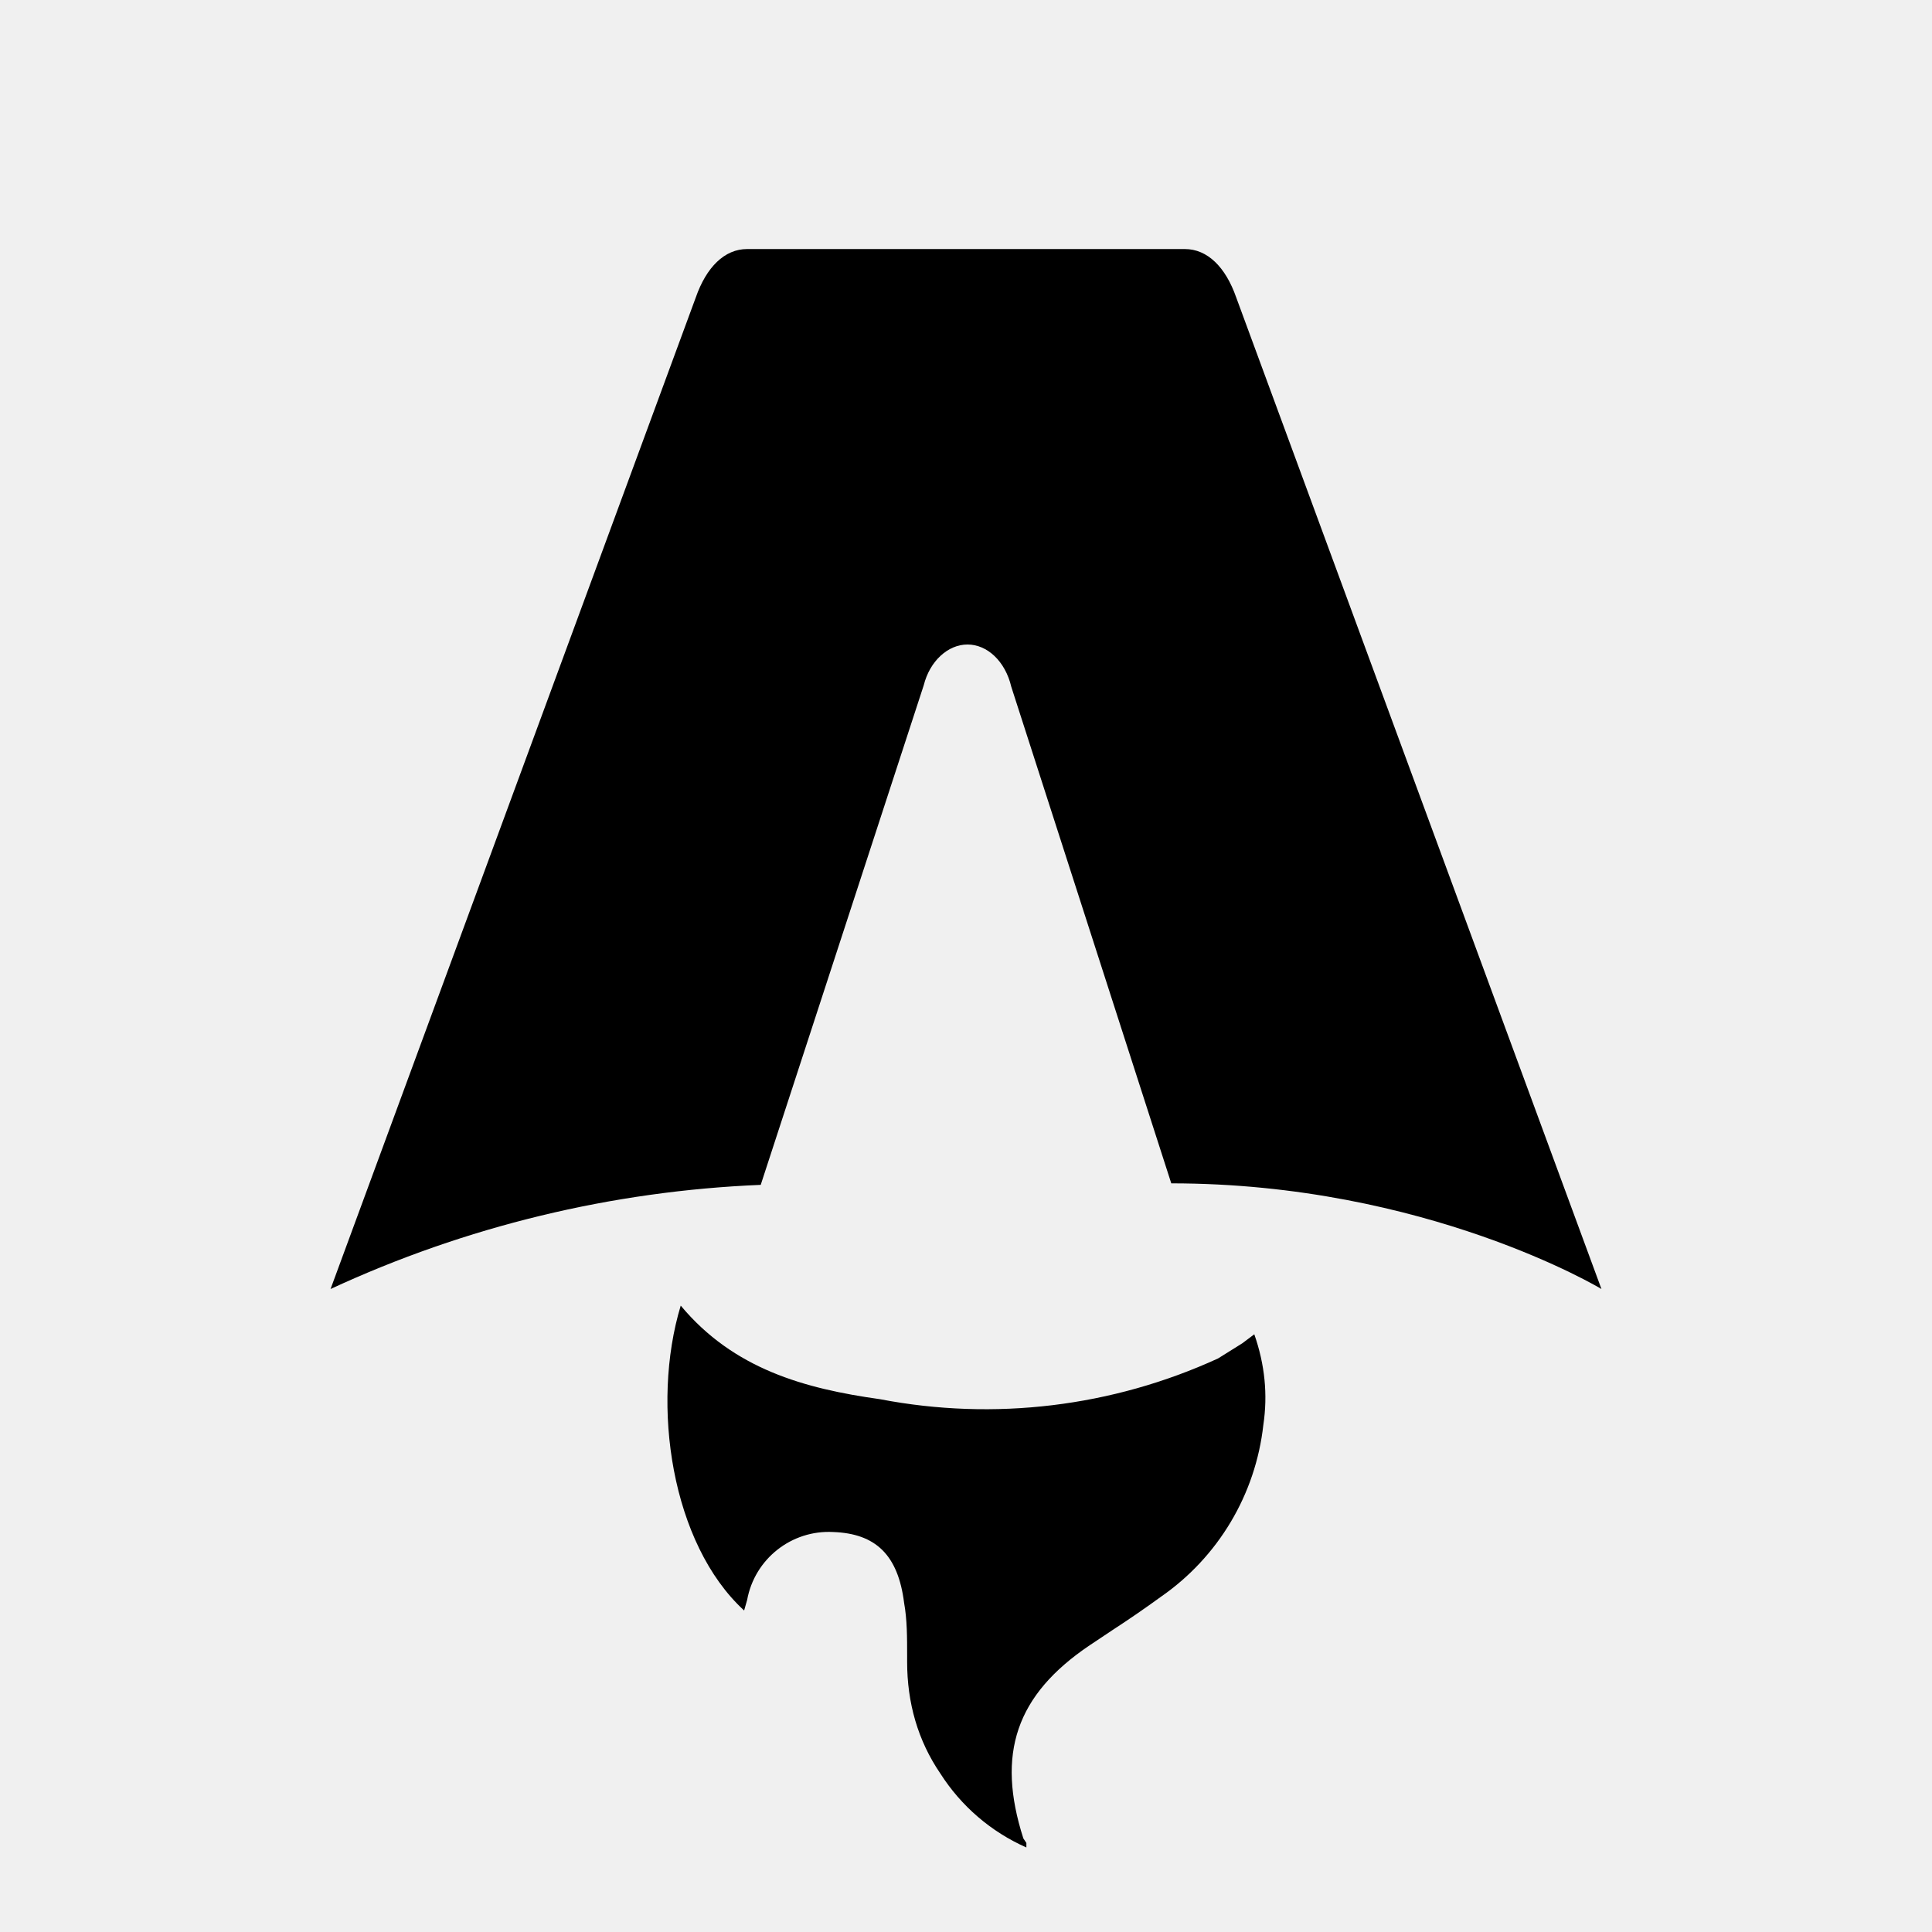
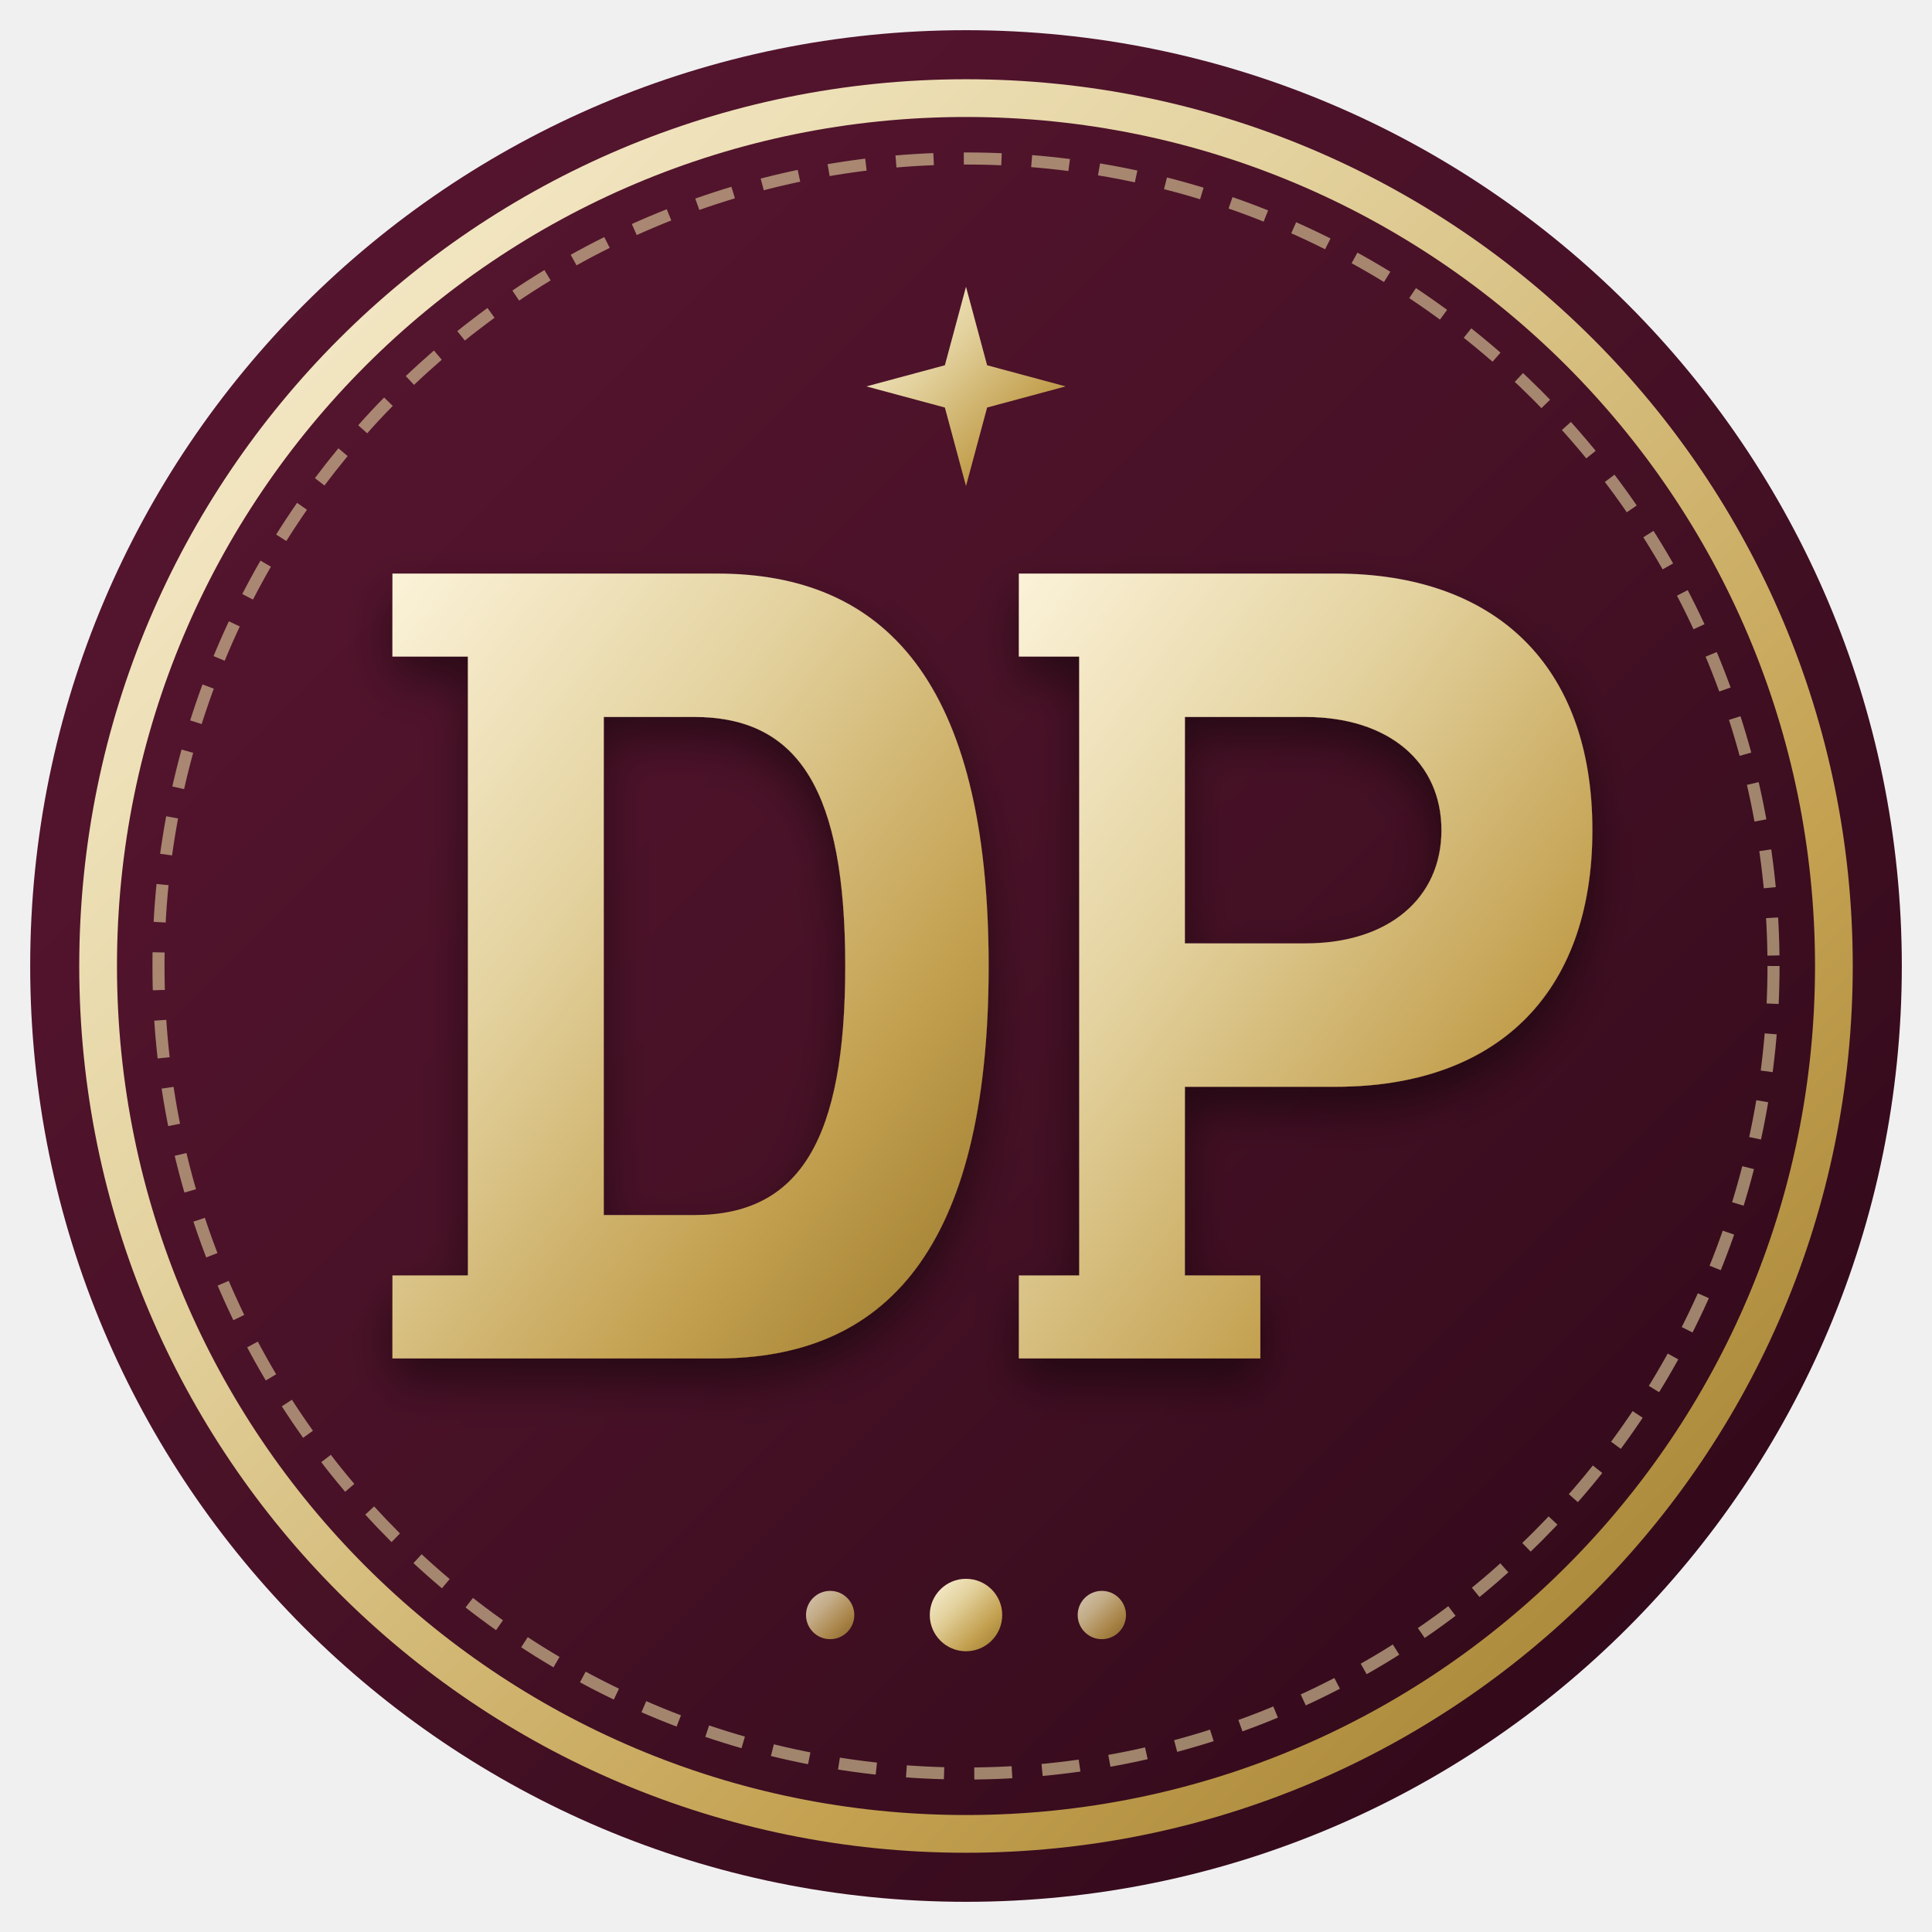
- <svg xmlns="http://www.w3.org/2000/svg" fill="none" viewBox="0 0 128 128">
-   <path d="M50.4 78.5a75.1 75.1 0 0 0-28.5 6.9l24.2-65.7c.7-2 1.9-3.2 3.4-3.2h29c1.5 0 2.7 1.2 3.4 3.2l24.2 65.7s-11.6-7-28.5-7L67 45.5c-.4-1.7-1.6-2.8-2.9-2.8-1.3 0-2.5 1.1-2.9 2.7L50.4 78.5Zm-1.1 28.2Zm-4.2-20.2c-2 6.6-.6 15.8 4.2 20.2a17.5 17.5 0 0 1 .2-.7 5.5 5.5 0 0 1 5.7-4.5c2.8.1 4.3 1.5 4.7 4.7.2 1.1.2 2.3.2 3.5v.4c0 2.7.7 5.2 2.2 7.4a13 13 0 0 0 5.7 4.9v-.3l-.2-.3c-1.8-5.6-.5-9.5 4.4-12.8l1.5-1a73 73 0 0 0 3.2-2.2 16 16 0 0 0 6.8-11.4c.3-2 .1-4-.6-6l-.8.6-1.6 1a37 37 0 0 1-22.4 2.7c-5-.7-9.7-2-13.2-6.2Z" />
-   <style>
-         path { fill: #000; }
-         @media (prefers-color-scheme: dark) {
-             path { fill: #FFF; }
-         }
-     </style>
+ <svg xmlns="http://www.w3.org/2000/svg" viewBox="0 0 128 128" width="128" height="128">
+   <defs>
+     <linearGradient id="bgGrad" x1="0%" y1="0%" x2="100%" y2="100%">
+       <stop offset="0%" stop-color="#5a1631" />
+       <stop offset="50%" stop-color="#471126" />
+       <stop offset="100%" stop-color="#2b0716" />
+     </linearGradient>
+     <linearGradient id="goldGrad" x1="0%" y1="0%" x2="100%" y2="100%">
+       <stop offset="0%" stop-color="#fbf2d8" />
+       <stop offset="35%" stop-color="#e4d3a0" />
+       <stop offset="70%" stop-color="#c4a252" />
+       <stop offset="100%" stop-color="#9b792b" />
+     </linearGradient>
+     <filter id="glow" x="-20%" y="-20%" width="140%" height="140%">
+       <feDropShadow dx="0" dy="1.5" stdDeviation="1.5" flood-color="#000000" flood-opacity="0.45" />
+     </filter>
+   </defs>
+   <circle cx="64" cy="64" r="62" fill="url(#bgGrad)" />
+   <circle cx="64" cy="64" r="57.5" fill="none" stroke="url(#goldGrad)" stroke-width="2.5" />
+   <circle cx="64" cy="64" r="53.5" fill="none" stroke="#e4d3a0" stroke-width="0.8" stroke-dasharray="2.5 2" opacity="0.6" />
+   <g fill="url(#goldGrad)">
+     <path d="M 64 19 L 65.4 24.2 L 70.6 25.6 L 65.4 27 L 64 32.2 L 62.6 27 L 57.4 25.6 L 62.6 24.2 Z" />
+     <circle cx="55" cy="107" r="1.6" opacity="0.8" />
+     <circle cx="64" cy="107" r="2.4" />
+     <circle cx="73" cy="107" r="1.6" opacity="0.8" />
+   </g>
+   <g fill="url(#goldGrad)" filter="url(#glow)" fill-rule="evenodd">
+     <path d="M 26 38 L 47.5 38 C 58.5 38 65.5 45 65.5 64 C 65.5 83 58.5 90 47.5 90 L 26 90 L 26 84.5 L 31 84.5 L 31 43.5 L 26 43.5 Z M 40 47.5 L 46 47.5 C 53 47.5 56 52.5 56 64 C 56 75.5 53 80.5 46 80.5 L 40 80.5 Z" />
+     <path d="M 67.5 38 L 88.5 38 C 99 38 105.5 44 105.5 55 C 105.5 66 99 72 88.5 72 L 78.5 72 L 78.5 84.5 L 83.5 84.5 L 83.5 90 L 67.5 90 L 67.5 84.5 L 71.5 84.5 L 71.5 43.5 L 67.5 43.5 Z M 78.5 47.5 L 86.5 47.5 C 92 47.5 95.5 50.5 95.5 55 C 95.5 59.5 92 62.5 86.5 62.5 L 78.5 62.5 Z" />
+   </g>
</svg>
